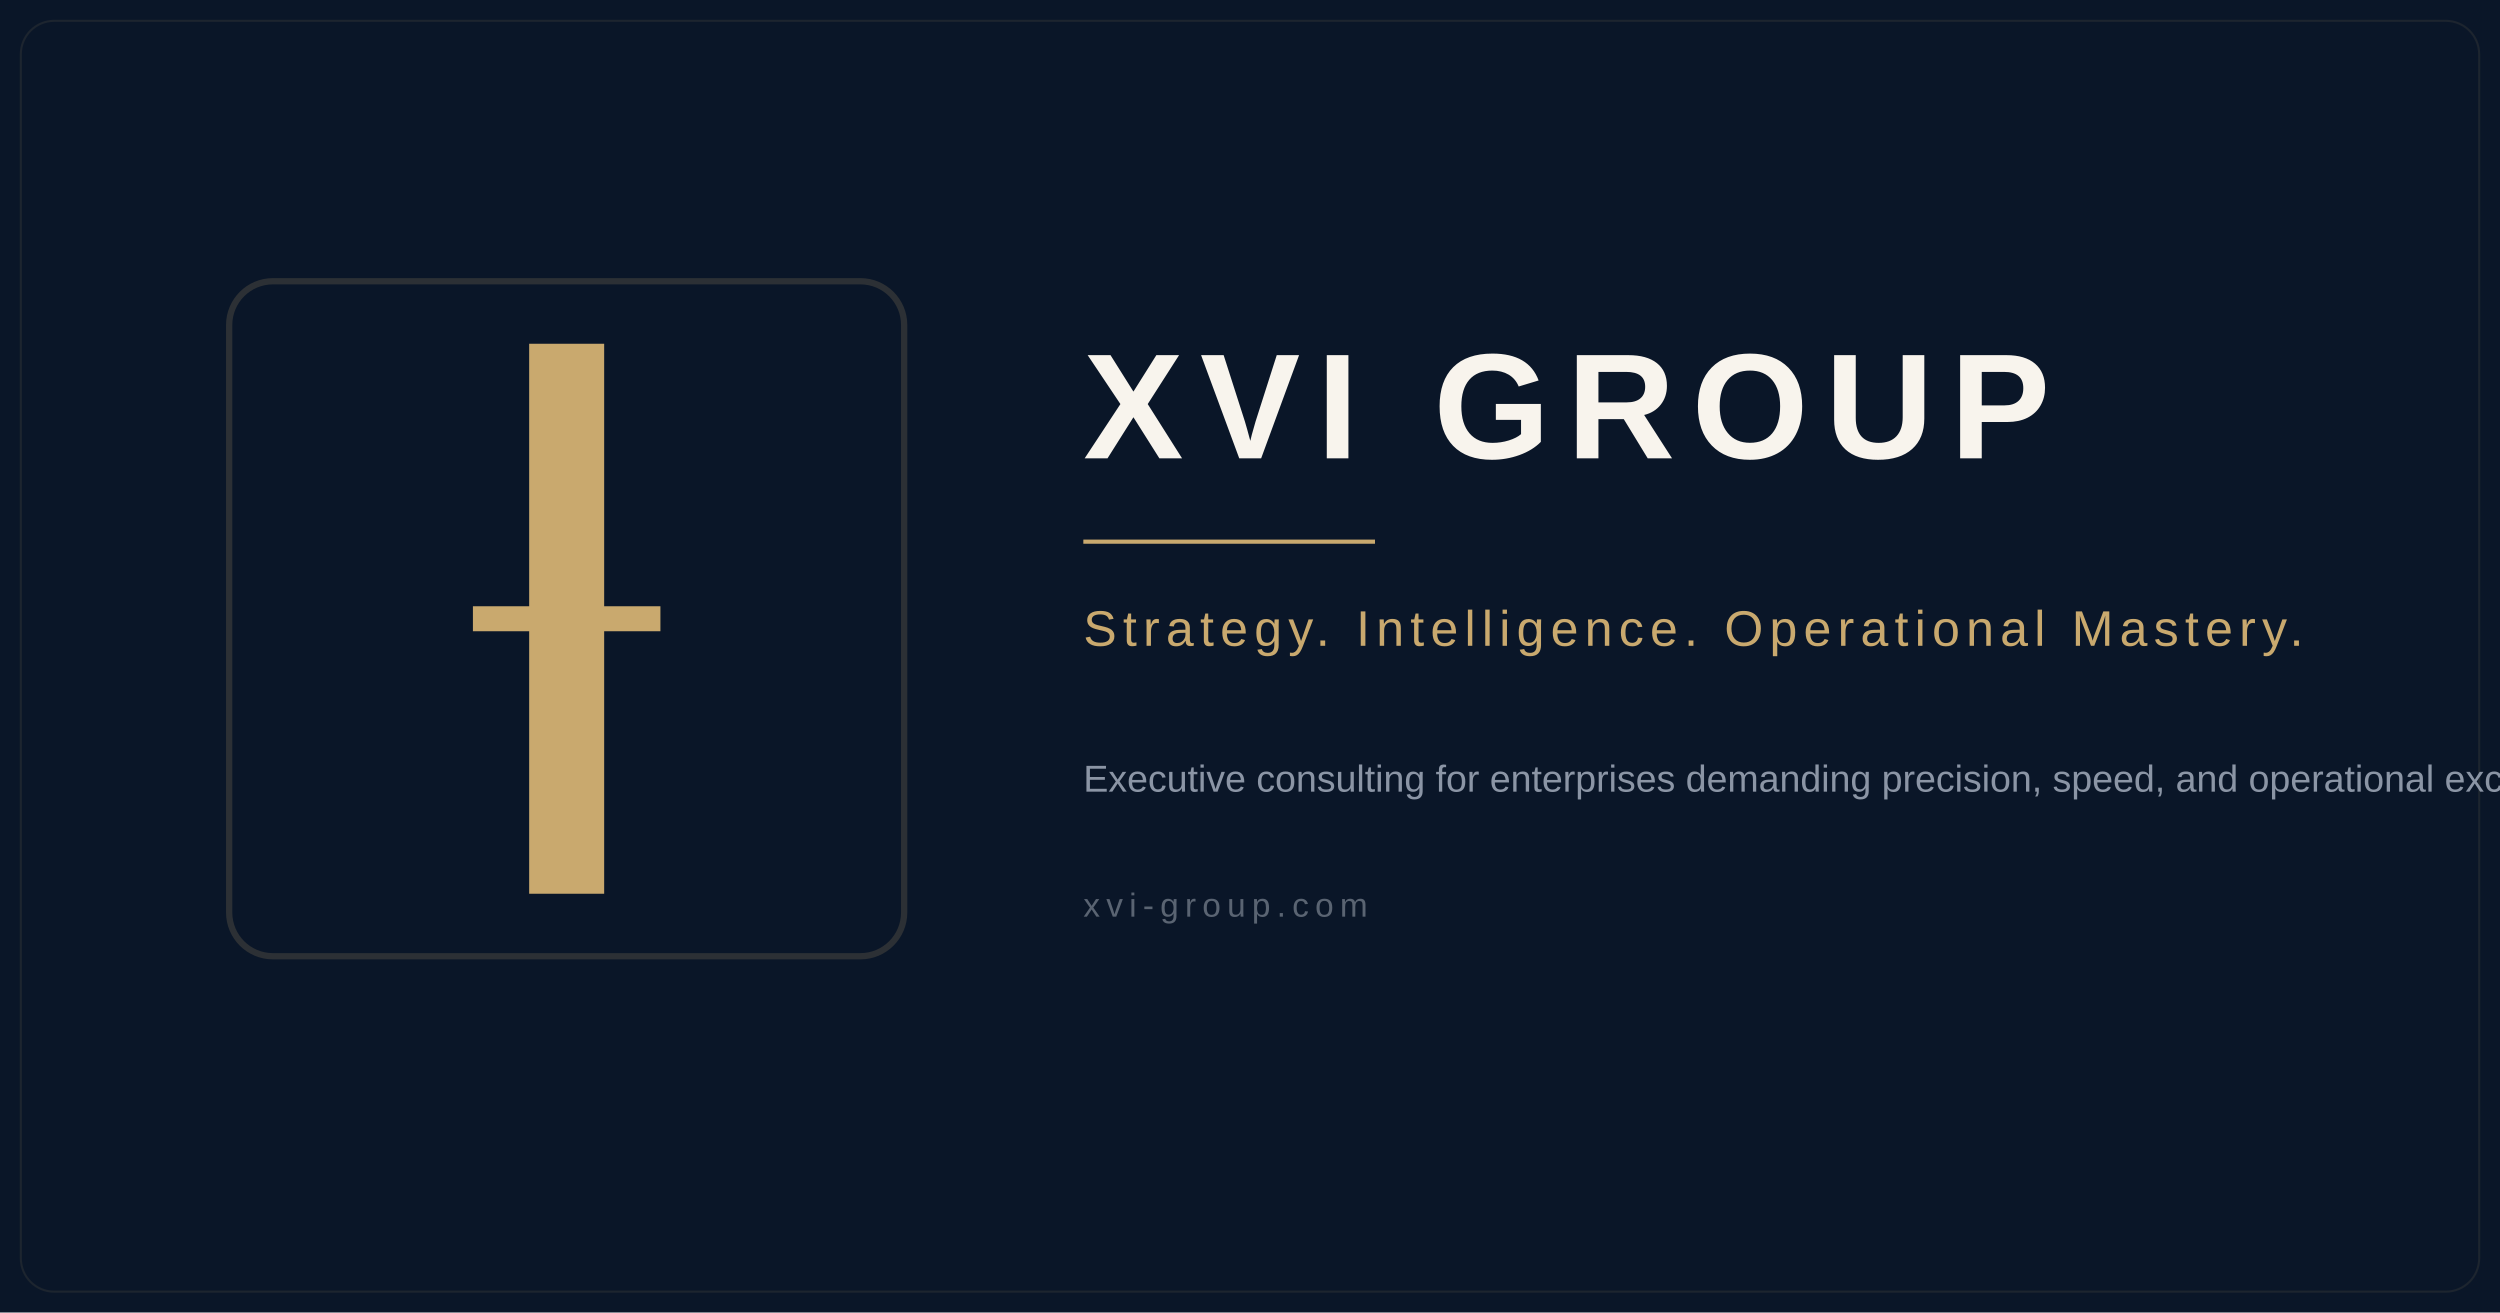
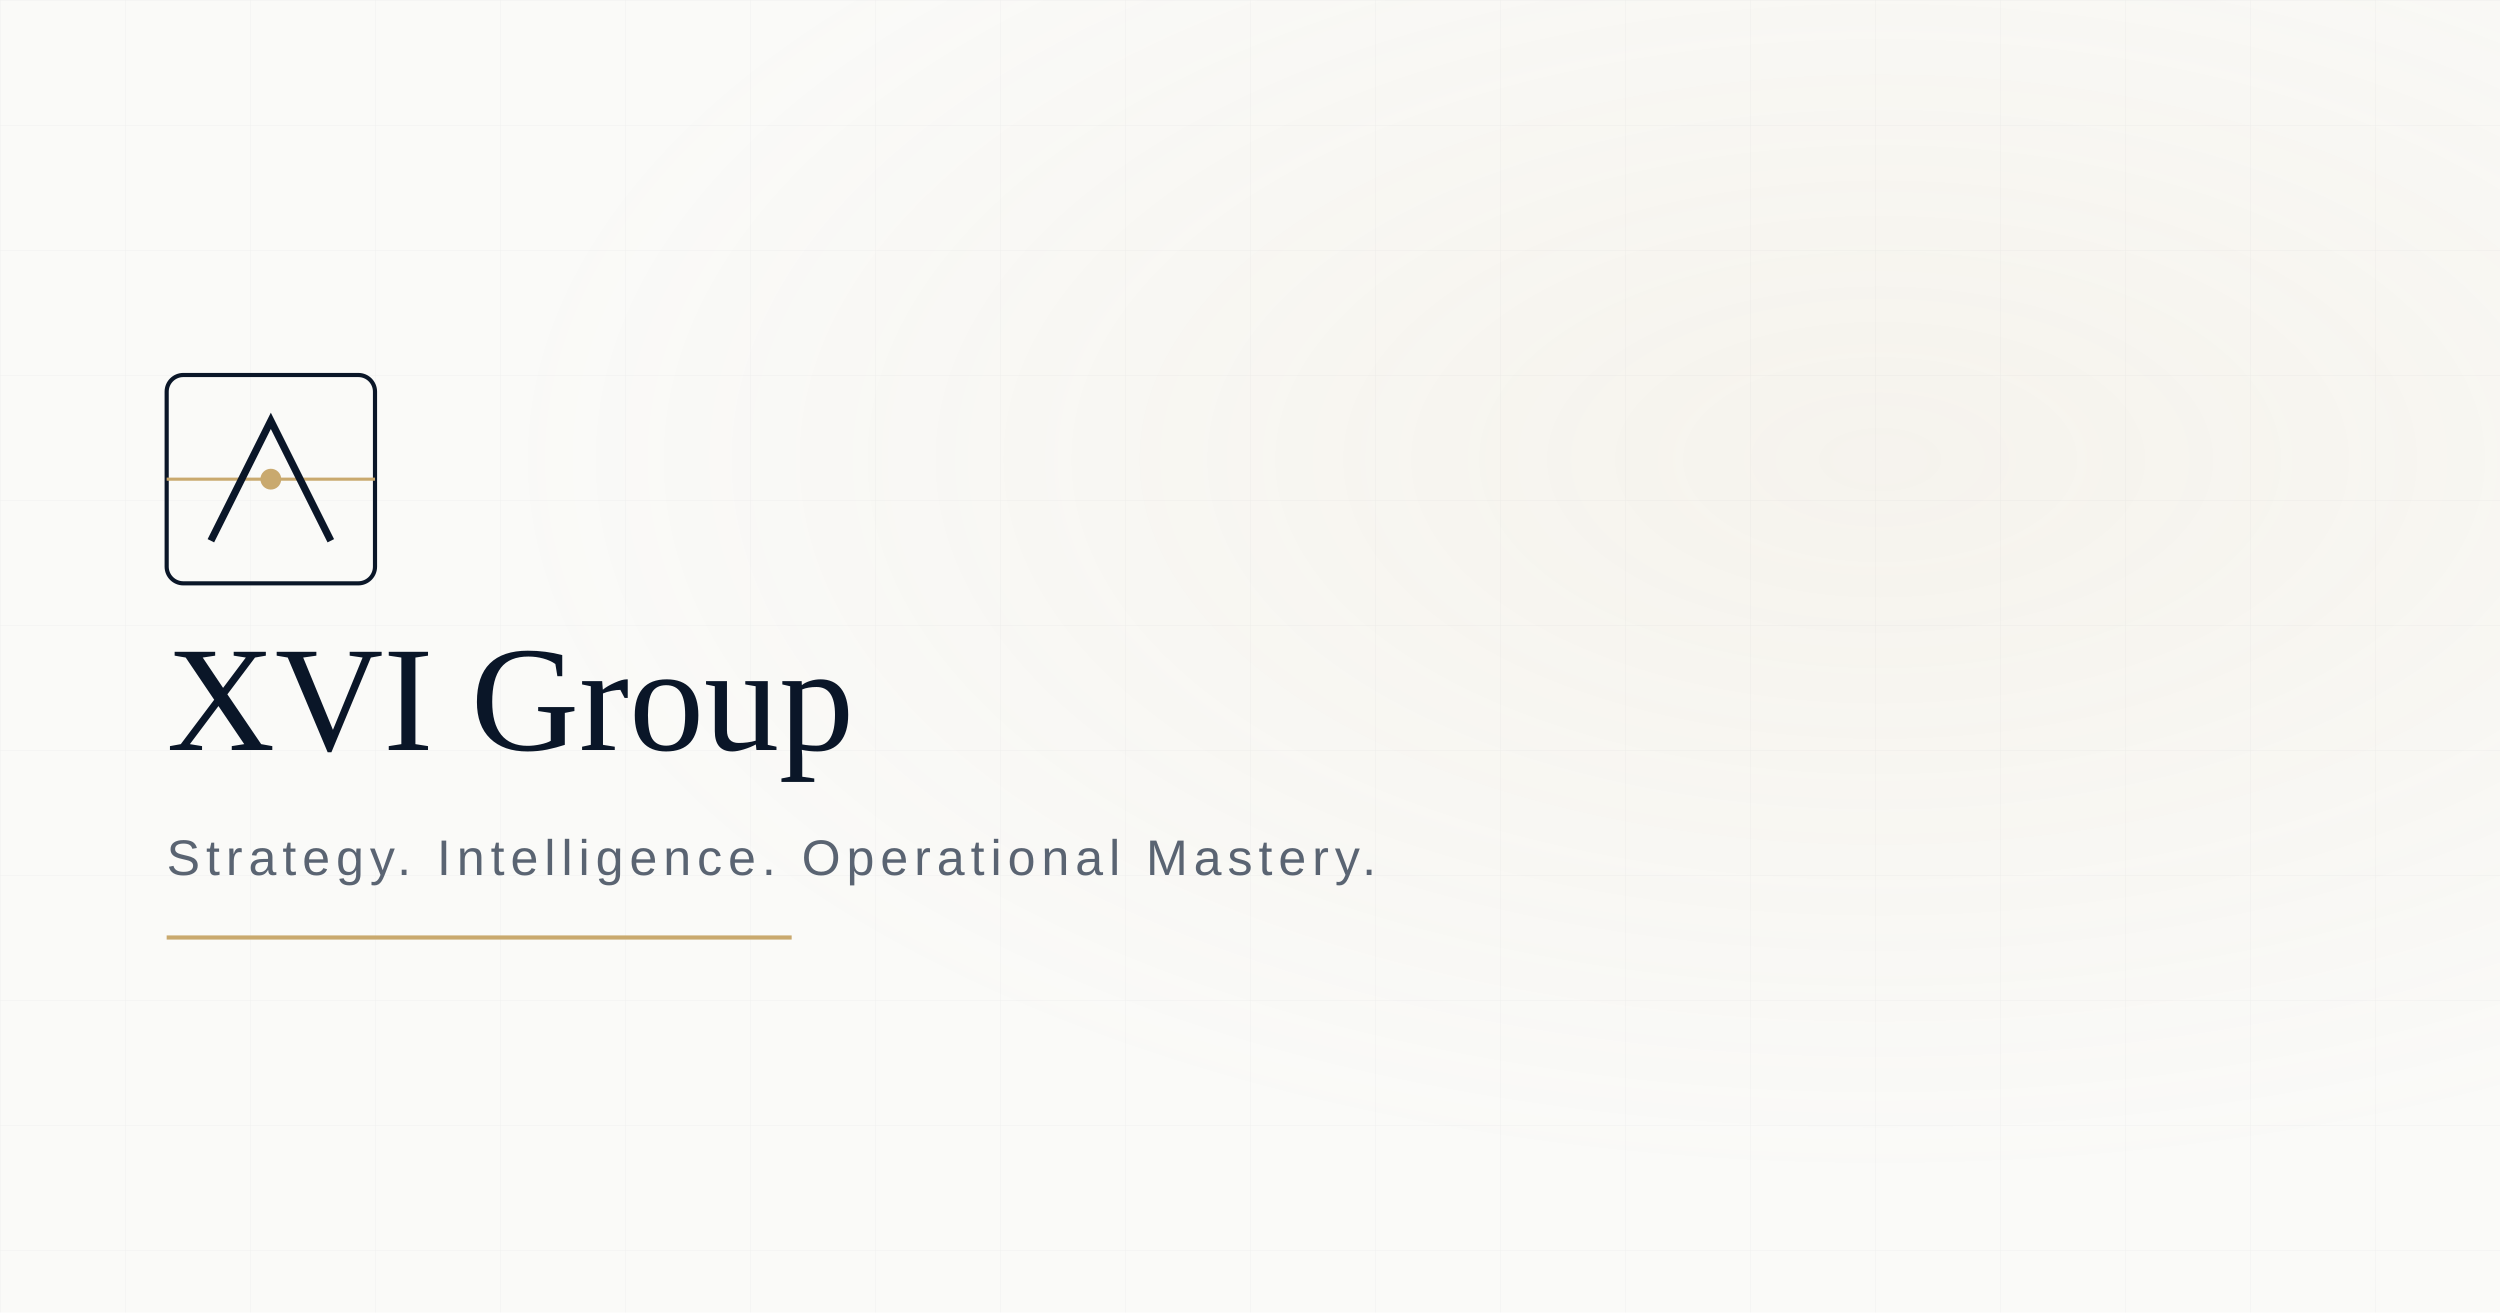
<svg xmlns="http://www.w3.org/2000/svg" viewBox="0 0 1200 630" fill="none">
-   <rect width="1200" height="630" fill="#0A1628" />
-   <rect x="10" y="10" width="1180" height="610" rx="16" stroke="#C9A96E" stroke-width="1" opacity=".1" />
-   <g transform="translate(80 105) scale(3)">
-     <rect x="10" y="10" width="108" height="108" rx="7" stroke="#C9A96E" stroke-width="1" opacity=".18" />
-     <rect x="58" y="20" width="12" height="88" fill="#C9A96E" />
-     <rect x="49" y="62" width="30" height="4" fill="#C9A96E" />
+   <rect width="1200" height="630" fill="#FAFAF8" />
+   <rect x="0" y="0" width="1200" height="630" fill="url(#ambient)" />
+   <defs>
+     <radialGradient id="ambient" cx="75%" cy="35%" r="55%">
+       <stop offset="0%" stop-color="#C9A96E" stop-opacity="0.08" />
+       <stop offset="100%" stop-color="#C9A96E" stop-opacity="0" />
+     </radialGradient>
+     <pattern id="grid" width="60" height="60" patternUnits="userSpaceOnUse">
+       <path d="M60 0H0V60" fill="none" stroke="#0A1628" stroke-width="0.5" opacity="0.04" />
+     </pattern>
+   </defs>
+   <rect width="1200" height="630" fill="url(#grid)" />
+   <g transform="translate(80,180)">
+     <rect x="0" y="0" width="100" height="100" rx="8" stroke="#0A1628" stroke-width="2" />
+     <line x1="0" y1="50" x2="100" y2="50" stroke="#C9A96E" stroke-width="1.5" />
+     <path d="M22 78 L50 22 L78 78" stroke="#0A1628" stroke-width="3.5" stroke-linecap="square" />
+     <circle cx="50" cy="50" r="5" fill="#C9A96E" />
  </g>
-   <text x="520" y="220" fill="#F8F4ED" font-family="Manrope, Arial, sans-serif" font-size="72" font-weight="800" letter-spacing="8">XVI GROUP</text>
-   <line x1="520" y1="260" x2="660" y2="260" stroke="#C9A96E" stroke-width="2" />
-   <text x="520" y="310" fill="#C9A96E" font-family="Manrope, Arial, sans-serif" font-size="24" font-weight="500" letter-spacing="3">Strategy. Intelligence. Operational Mastery.</text>
-   <text x="520" y="380" fill="#8B95A5" font-family="Manrope, Arial, sans-serif" font-size="18" font-weight="400">Executive consulting for enterprises demanding precision, speed, and operational excellence.</text>
-   <text x="520" y="440" fill="#5A6472" font-family="Manrope, Arial, sans-serif" font-size="16" font-weight="500" letter-spacing="3">xvi-group.com</text>
+   <text x="80" y="360" font-family="Georgia, 'Times New Roman', serif" font-size="72" font-weight="400" fill="#0A1628">XVI Group</text>
+   <text x="80" y="420" font-family="'IBM Plex Sans', Arial, sans-serif" font-size="24" font-weight="400" letter-spacing="0.12em" fill="#5A6472">Strategy. Intelligence. Operational Mastery.</text>
+   <line x1="80" y1="450" x2="380" y2="450" stroke="#C9A96E" stroke-width="2" />
</svg>
